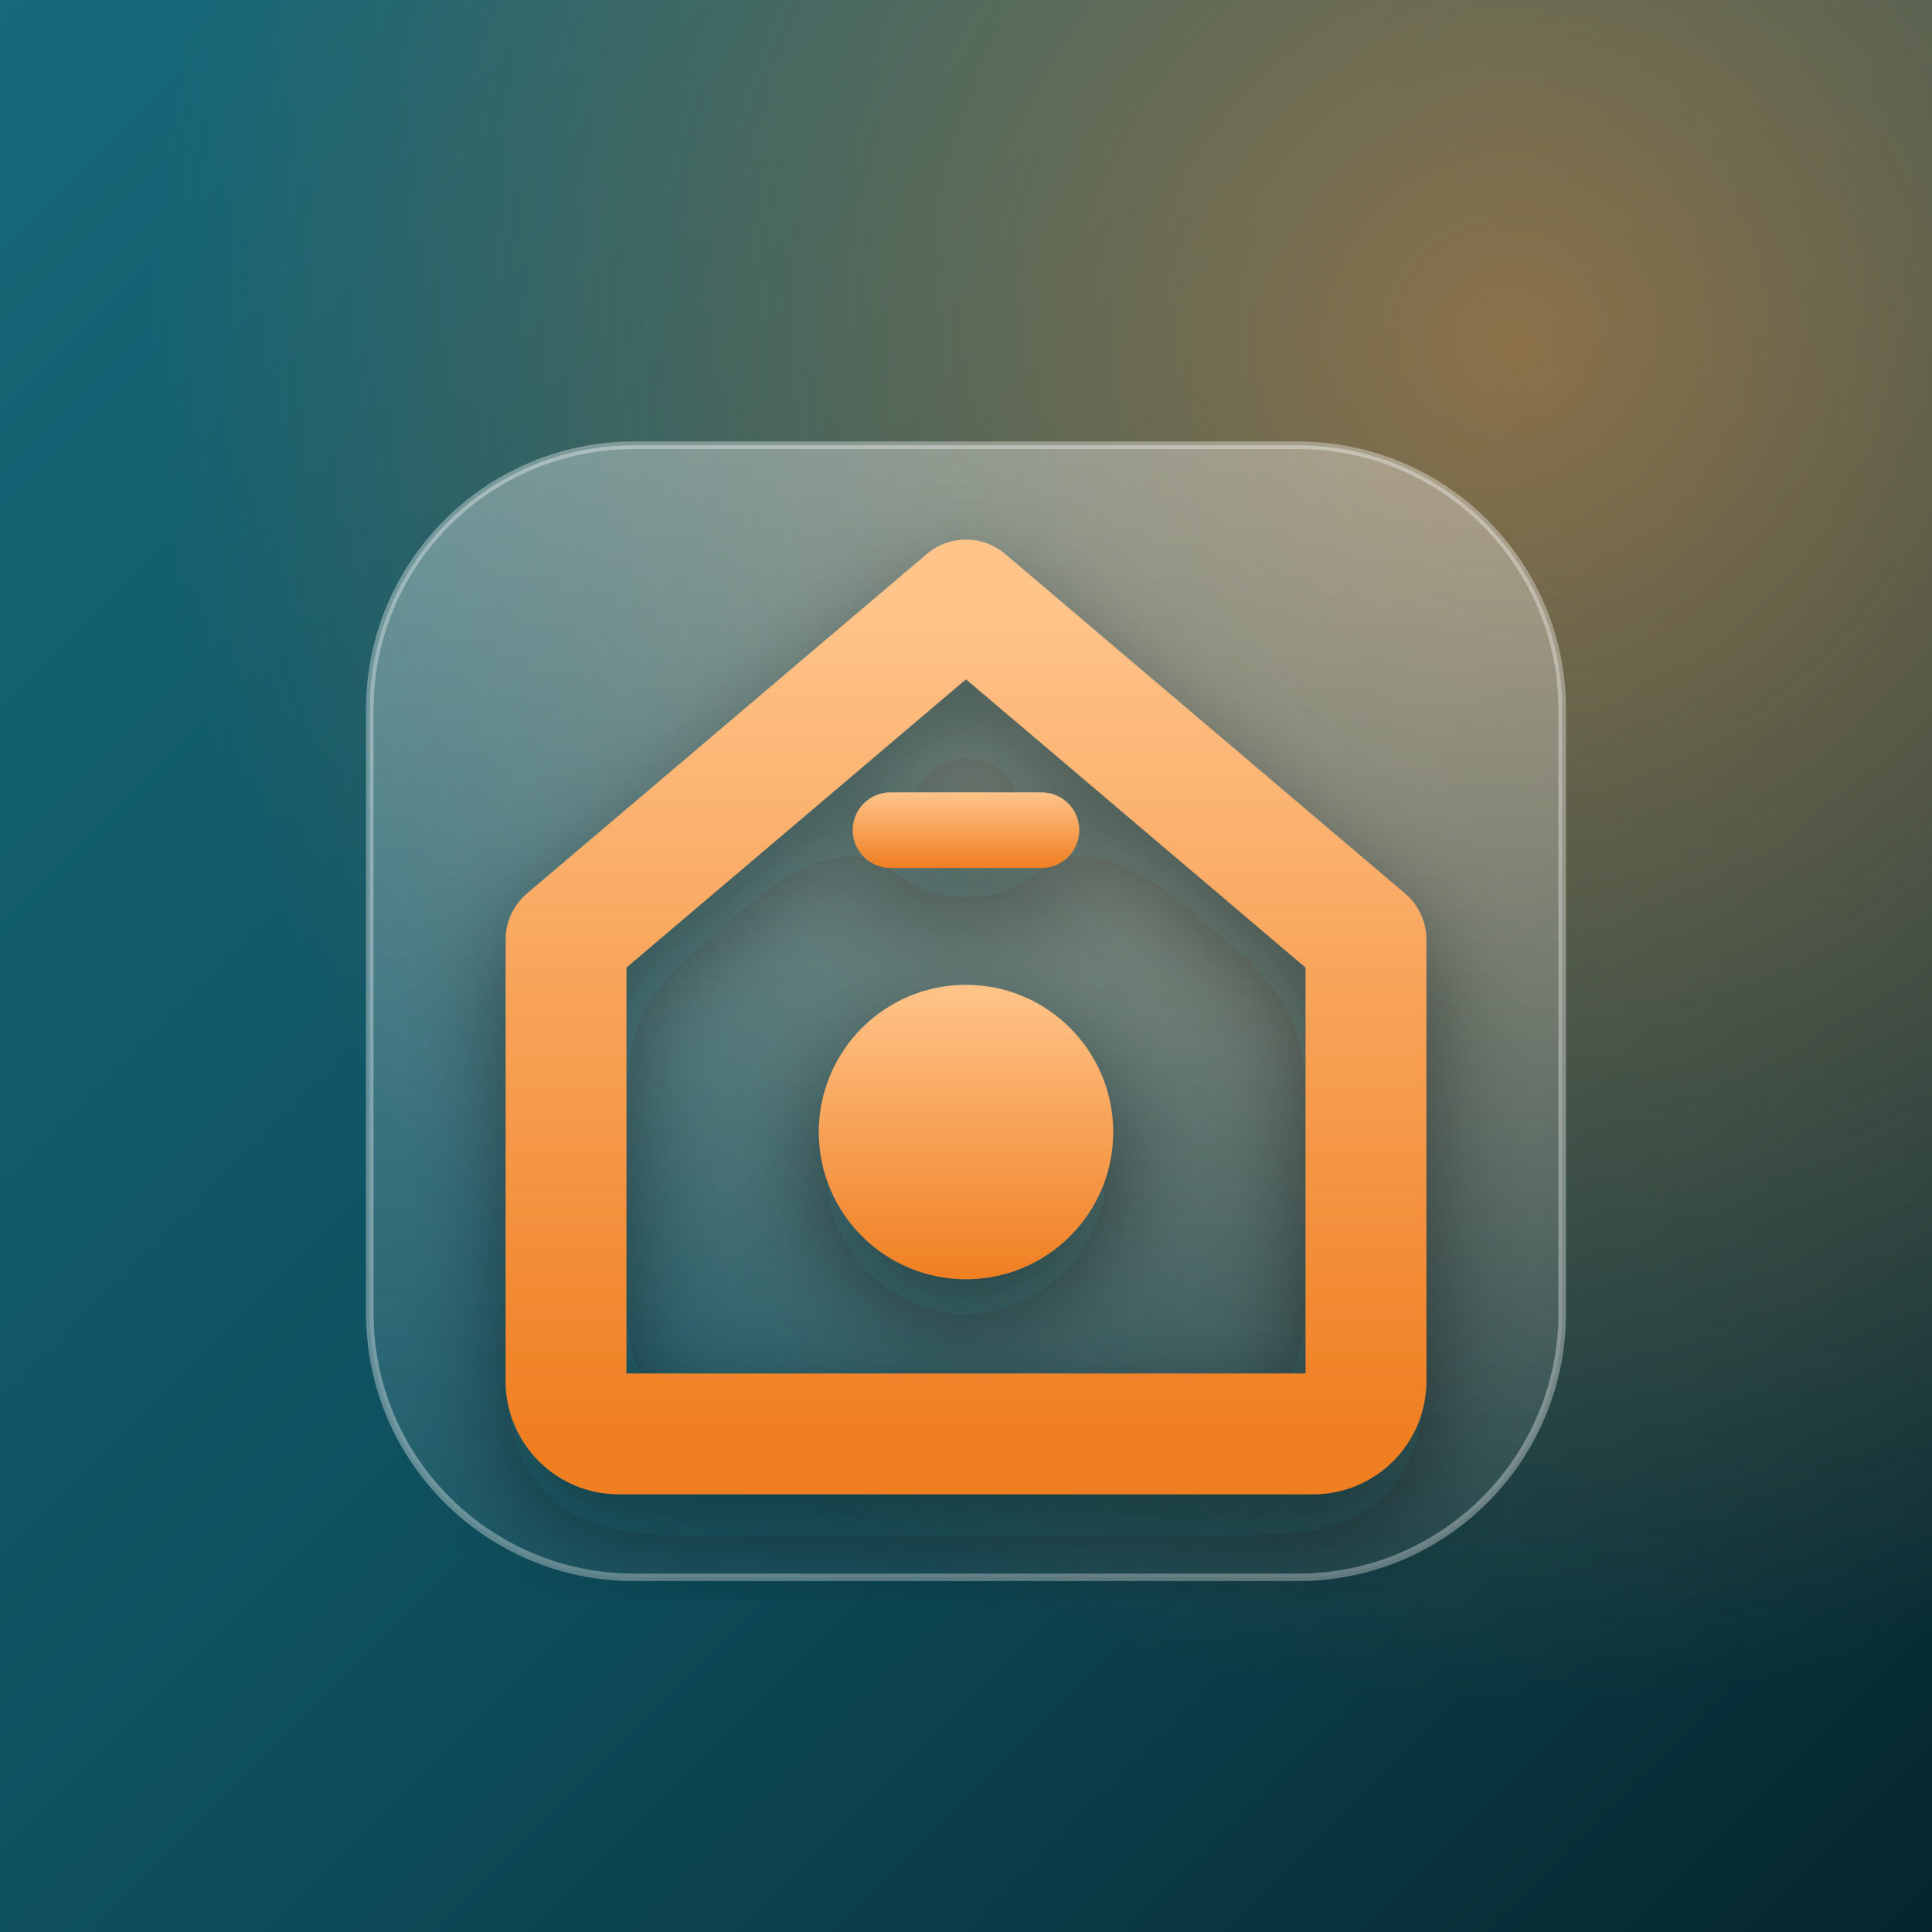
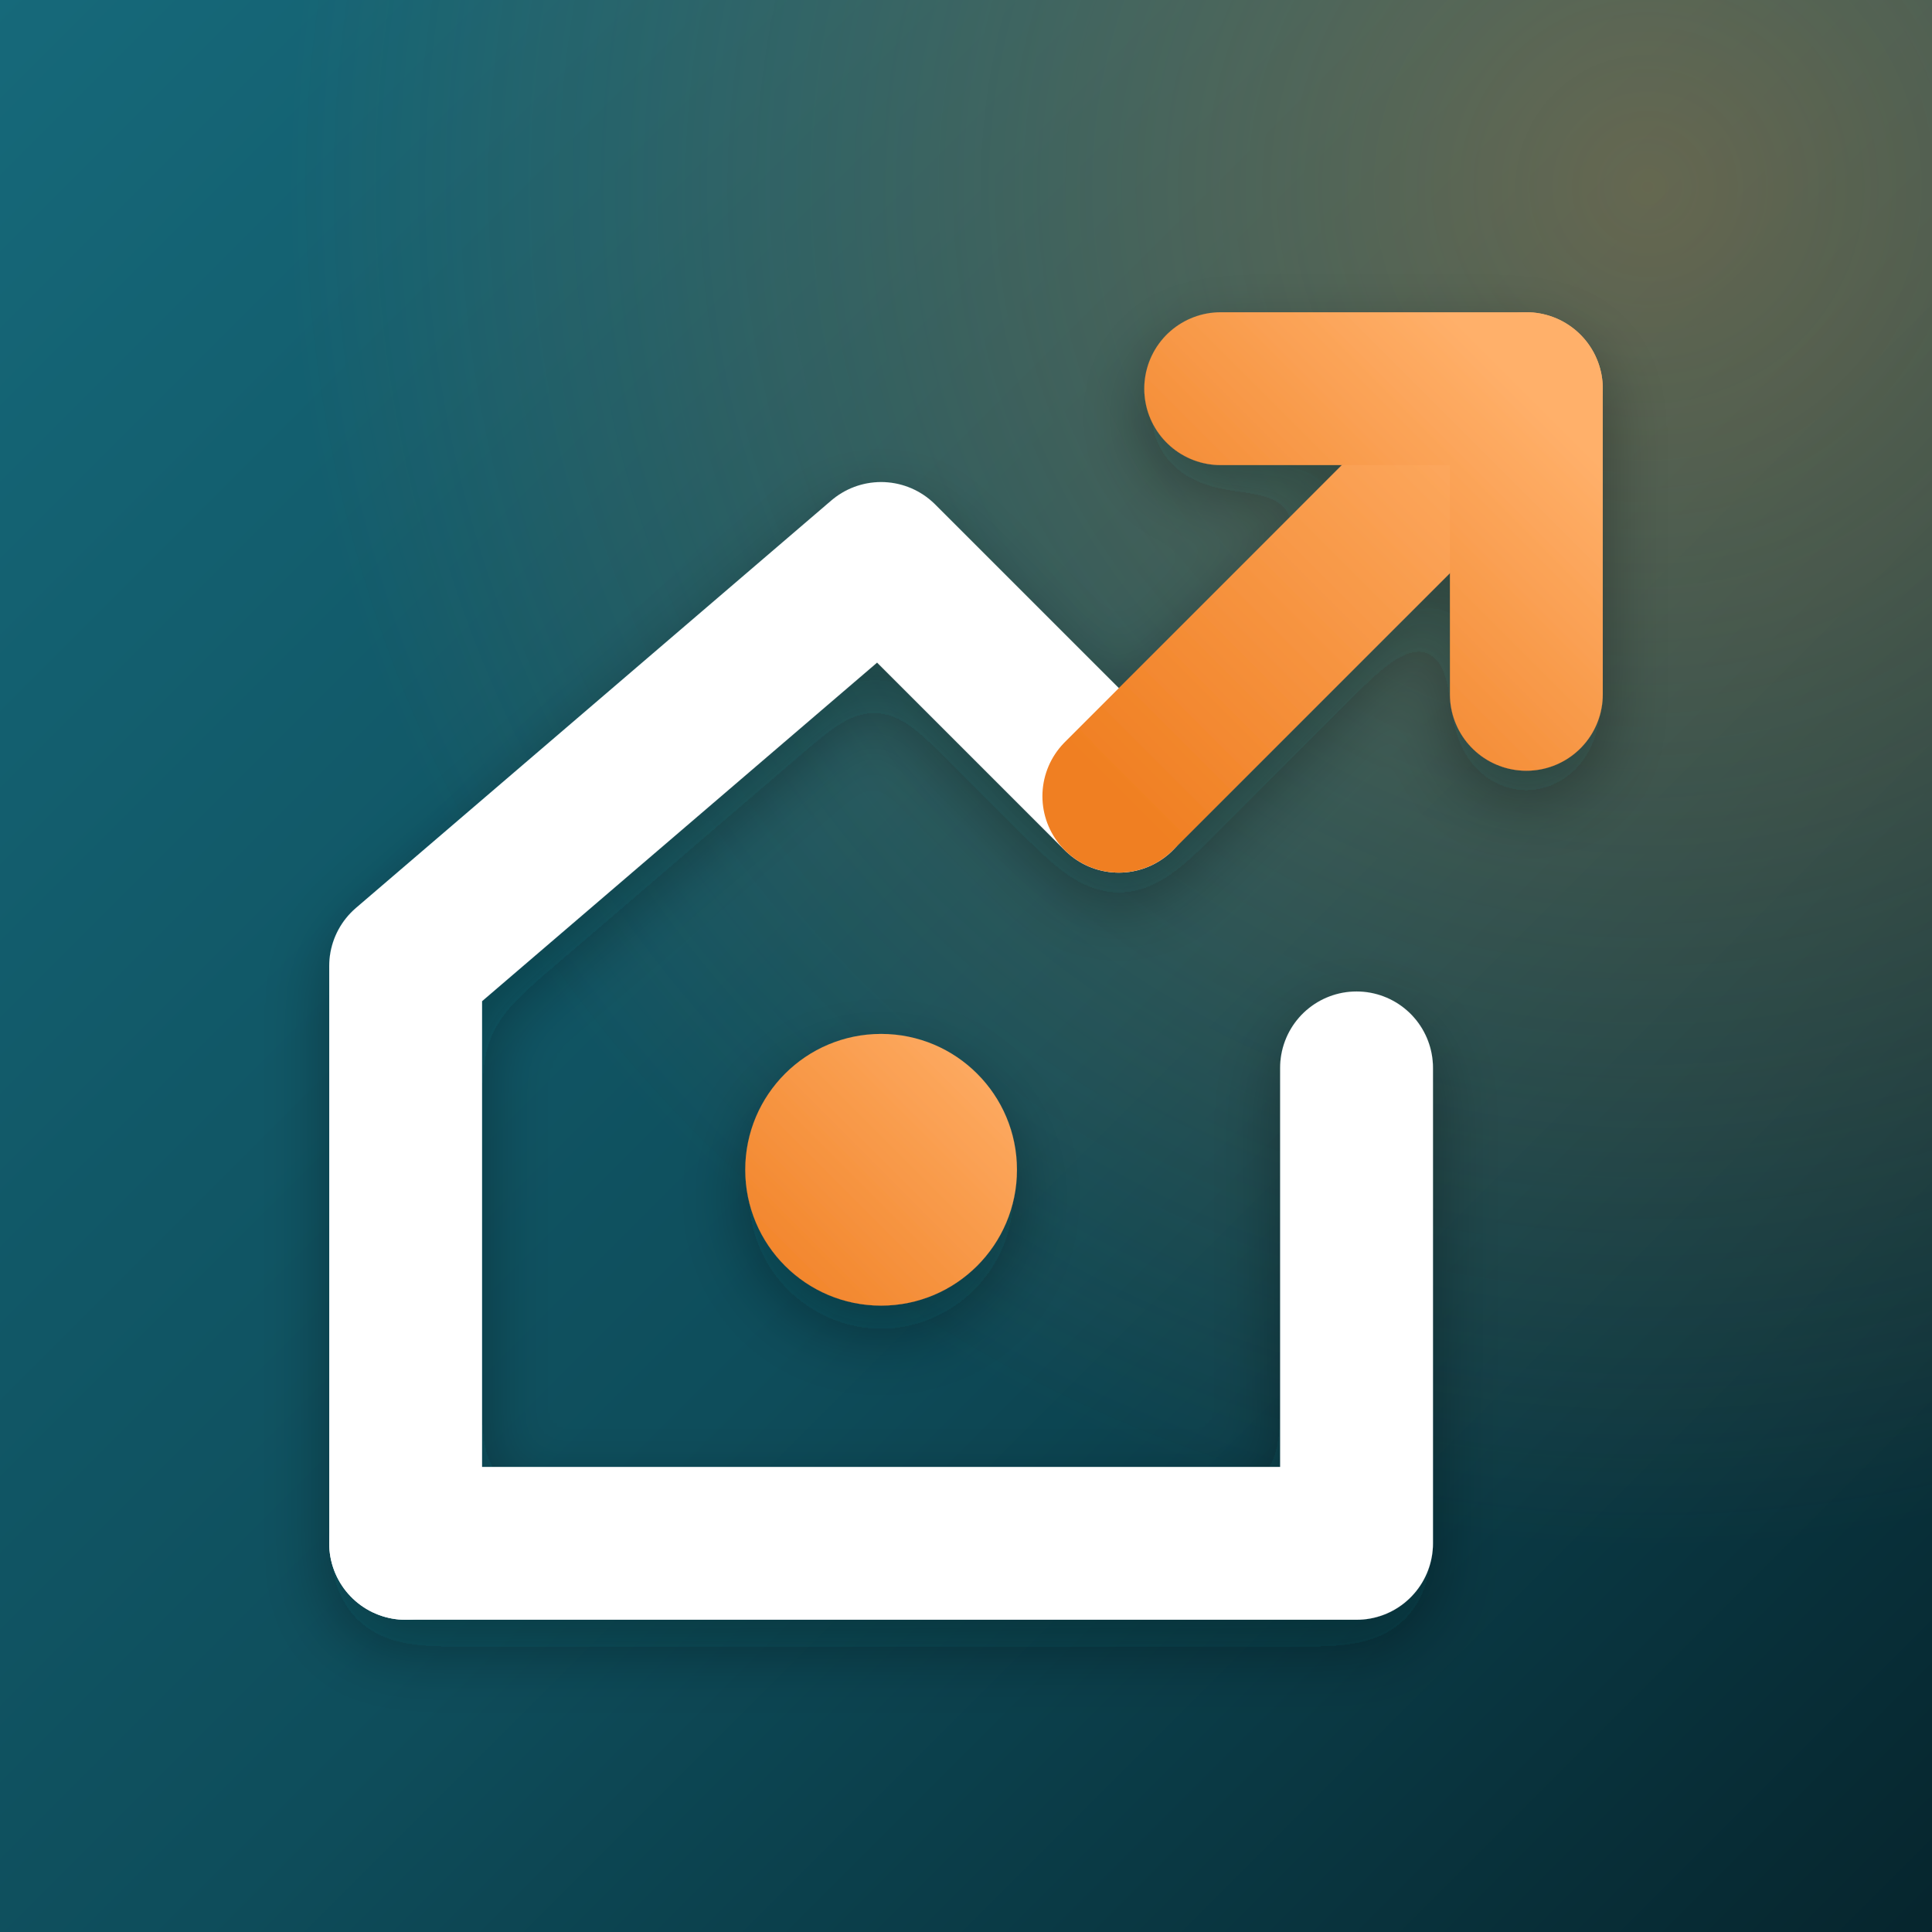
<svg xmlns="http://www.w3.org/2000/svg" viewBox="0 0 1024 1024">
  <defs>
    <linearGradient id="fundo" x1="0" y1="0" x2="1" y2="1">
      <stop offset="0" stop-color="#16697A" />
      <stop offset=".55" stop-color="#0E4D5B" />
      <stop offset="1" stop-color="#06252D" />
    </linearGradient>
-     <radialGradient id="brilho" cx=".78" cy=".18" r=".7">
-       <stop offset="0" stop-color="#F28C38" stop-opacity=".55" />
+     <radialGradient id="brilho" cx=".85" cy=".1" r=".7">
+       <stop offset="0" stop-color="#F28C38" stop-opacity=".38" />
      <stop offset="1" stop-color="#F28C38" stop-opacity="0" />
    </radialGradient>
-     <linearGradient id="casa" x1="0" y1="0" x2="0" y2="1">
-       <stop offset="0" stop-color="#FFC48A" />
-       <stop offset="1" stop-color="#F07F22" />
-     </linearGradient>
-     <linearGradient id="vidro" x1="0" y1="0" x2="0" y2="1">
-       <stop offset="0" stop-color="#fff" stop-opacity=".34" />
-       <stop offset="1" stop-color="#fff" stop-opacity=".06" />
+     <linearGradient id="seta" x1="0" y1="1" x2="1" y2="0" gradientUnits="objectBoundingBox">
+       <stop offset="0" stop-color="#F07F22" />
+       <stop offset="1" stop-color="#FFB06A" />
    </linearGradient>
    <filter id="sombra" x="-20%" y="-20%" width="140%" height="140%">
-       <feDropShadow dx="0" dy="22" stdDeviation="26" flood-color="#021418" flood-opacity=".45" />
+       <feDropShadow dx="0" dy="1.6" stdDeviation="2" flood-color="#021418" flood-opacity=".35" />
    </filter>
  </defs>
  <rect width="1024" height="1024" fill="url(#fundo)" />
  <rect width="1024" height="1024" fill="url(#brilho)" />
-   <rect x="196" y="236" width="632" height="600" rx="140" fill="url(#vidro)" stroke="#fff" stroke-opacity=".35" stroke-width="4" />
-   <g filter="url(#sombra)">
-     <path d="M300 498 L512 318 L724 498 V732 a28 28 0 0 1 -28 28 H328 a28 28 0 0 1 -28 -28 Z" fill="none" stroke="url(#casa)" stroke-width="64" stroke-linejoin="round" />
-     <rect x="452" y="420" width="120" height="40" rx="20" fill="url(#casa)" />
-     <circle cx="512" cy="600" r="78" fill="url(#casa)" />
+   <g transform="translate(53.0 62.0) scale(9.0)" fill="none" stroke-width="9" stroke-linecap="round" stroke-linejoin="round" filter="url(#sombra)">
+     <path d="M18 84 V50 L46 26 L60 40" stroke="#FFFFFF" />
+     <path d="M18 84 H74 V56" stroke="#FFFFFF" />
+     <path d="M60 40 L84 16" stroke="url(#seta)" />
+     <path d="M66 16 H84 V34" stroke="url(#seta)" />
+     <circle cx="46" cy="62" r="8" fill="url(#seta)" stroke="none" />
  </g>
</svg>
